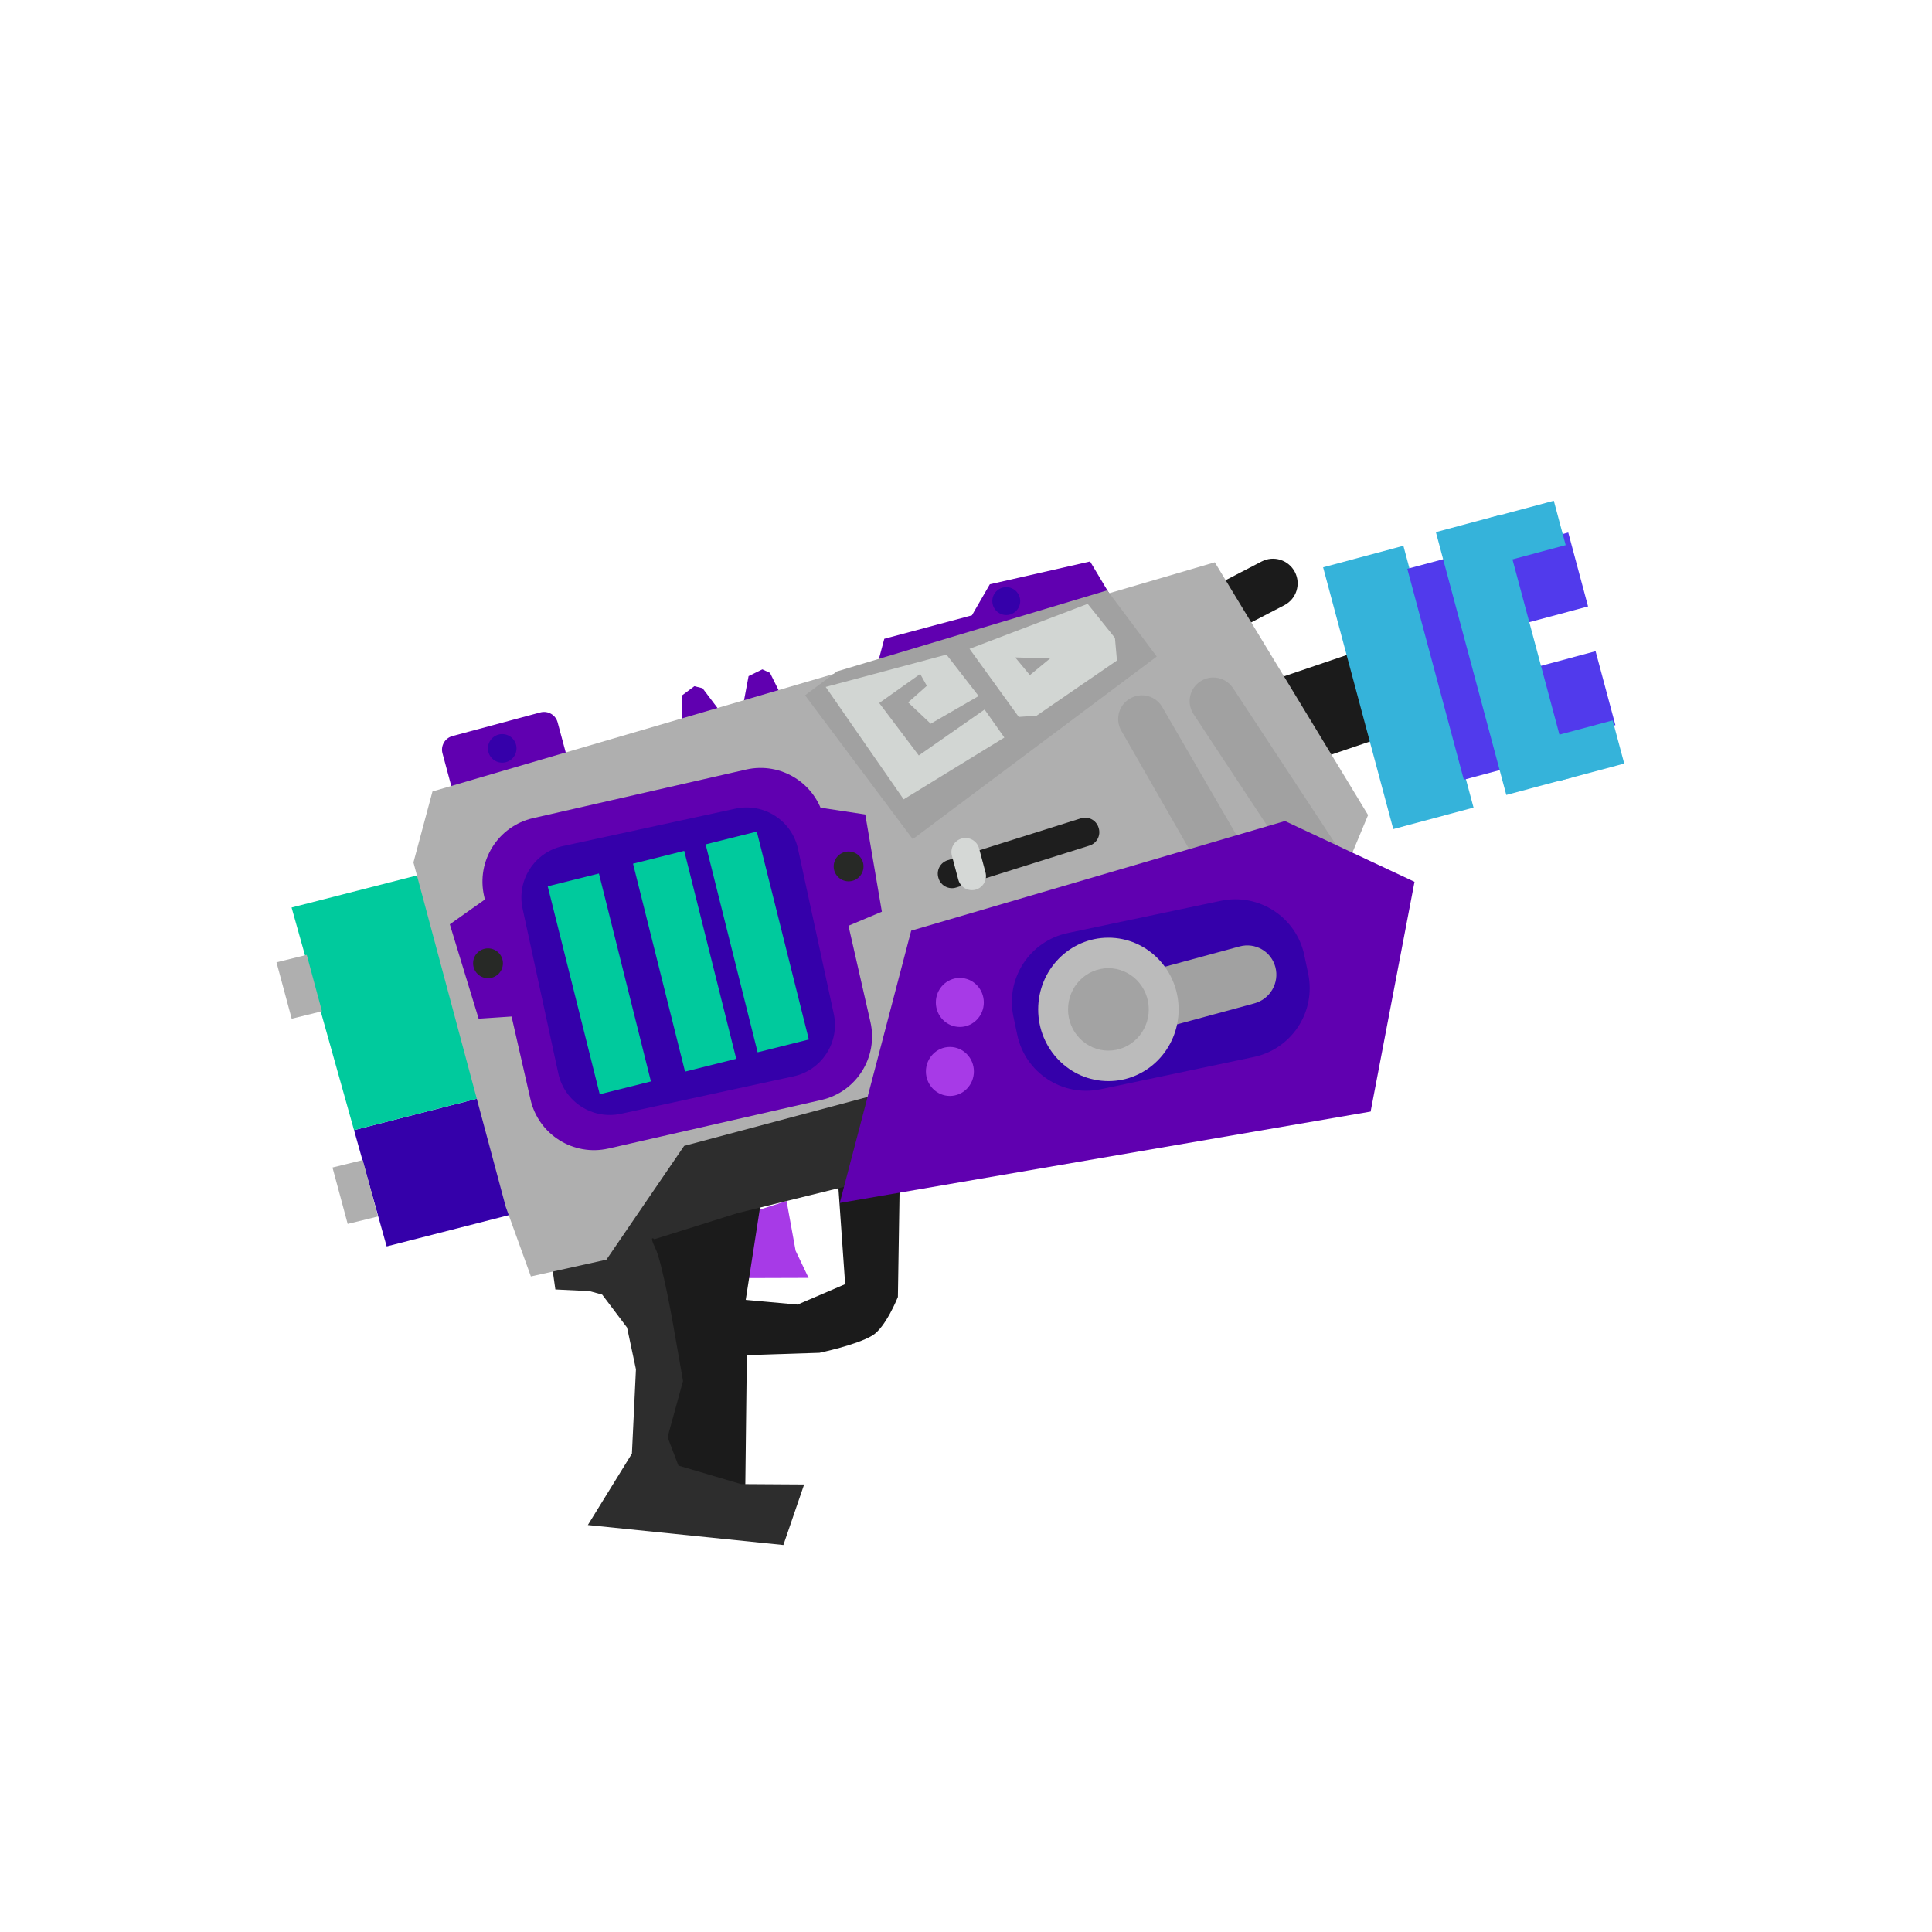
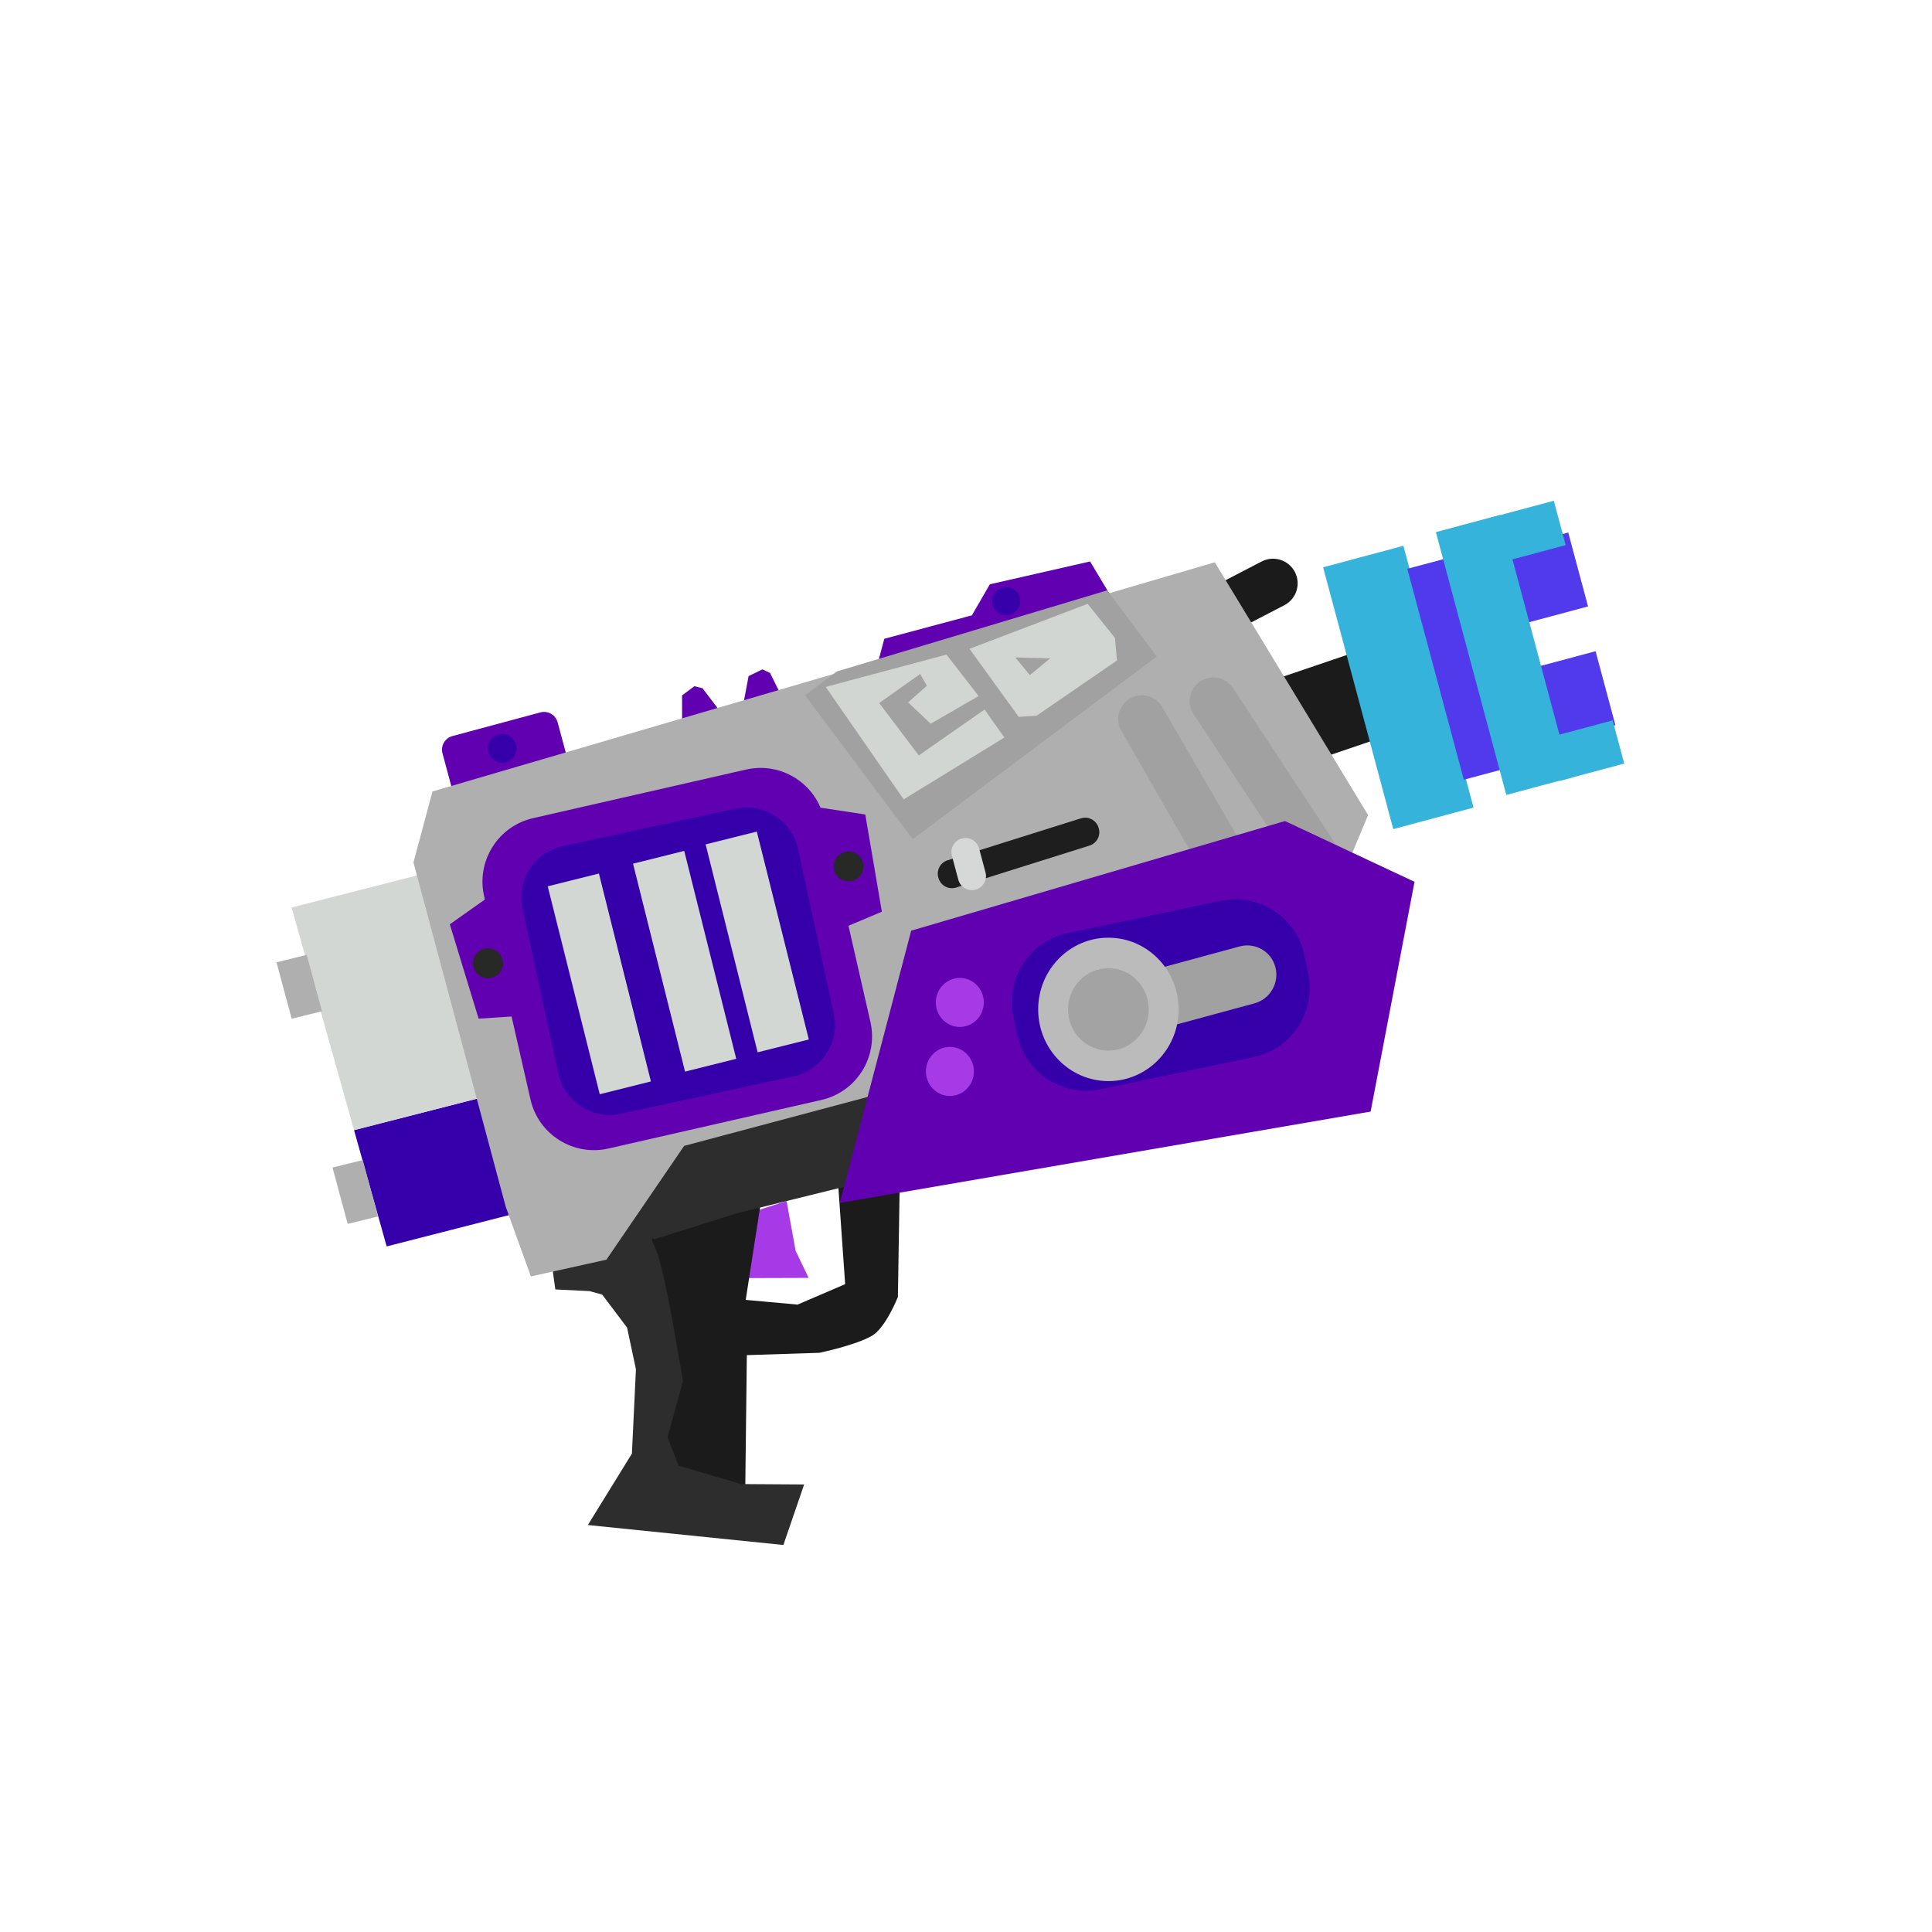
<svg xmlns="http://www.w3.org/2000/svg" xmlns:xlink="http://www.w3.org/1999/xlink" width="256" height="256" viewBox="0 0 67.733 67.733" version="1.1" id="svg5" xml:space="preserve">
  <defs id="defs2">
    <linearGradient id="linearGradient57280">
      <stop style="stop-color:#da9c35;stop-opacity:1;" offset="0" id="stop57278" />
    </linearGradient>
    <linearGradient id="linearGradient57274">
      <stop style="stop-color:#da9c35;stop-opacity:1;" offset="0" id="stop57272" />
    </linearGradient>
    <linearGradient id="linearGradient57268">
      <stop style="stop-color:#da9c35;stop-opacity:1;" offset="0" id="stop57266" />
    </linearGradient>
    <linearGradient id="linearGradient57262">
      <stop style="stop-color:#35b3da;stop-opacity:1;" offset="0" id="stop57260" />
    </linearGradient>
    <linearGradient id="linearGradient55804">
      <stop style="stop-color:#ec713a;stop-opacity:1;" offset="0" id="stop55802" />
    </linearGradient>
    <linearGradient id="linearGradient55072">
      <stop style="stop-color:#d46634;stop-opacity:1;" offset="0" id="stop55070" />
    </linearGradient>
    <linearGradient id="linearGradient47080">
      <stop style="stop-color:#513aec;stop-opacity:1;" offset="0" id="stop47078" />
    </linearGradient>
    <linearGradient id="linearGradient39088">
      <stop style="stop-color:#910032;stop-opacity:1;" offset="0" id="stop39086" />
    </linearGradient>
    <linearGradient id="linearGradient36904">
      <stop style="stop-color:#910032;stop-opacity:1;" offset="0" id="stop36902" />
    </linearGradient>
    <linearGradient id="linearGradient34720">
      <stop style="stop-color:#aa0041;stop-opacity:1;" offset="0" id="stop34718" />
    </linearGradient>
    <linearGradient id="linearGradient30353">
      <stop style="stop-color:#a80040;stop-opacity:1;" offset="0" id="stop30351" />
    </linearGradient>
    <linearGradient id="linearGradient28895">
      <stop style="stop-color:#a80040;stop-opacity:1;" offset="0" id="stop28893" />
    </linearGradient>
    <linearGradient id="linearGradient26711">
      <stop style="stop-color:#a80040;stop-opacity:1;" offset="0" id="stop26709" />
    </linearGradient>
    <linearGradient id="linearGradient21623">
      <stop style="stop-color:#6cedfe;stop-opacity:1;" offset="0" id="stop21621" />
    </linearGradient>
    <linearGradient id="linearGradient17477">
      <stop style="stop-color:#bea600;stop-opacity:1;" offset="0" id="stop17475" />
    </linearGradient>
    <linearGradient id="linearGradient16019">
      <stop style="stop-color:#bea600;stop-opacity:1;" offset="0" id="stop16017" />
    </linearGradient>
    <linearGradient id="linearGradient16013">
-       <stop style="stop-color:#00ca9d;stop-opacity:1;" offset="0" id="stop16011" />
+       <stop style="stop-color:#d2d7d3;stop-opacity:1;" offset="0" id="stop16011" />
    </linearGradient>
    <linearGradient id="linearGradient14555">
      <stop style="stop-color:#c5004a;stop-opacity:1;" offset="0" id="stop14553" />
    </linearGradient>
    <linearGradient id="linearGradient10915">
      <stop style="stop-color:#e41a5b;stop-opacity:1;" offset="0" id="stop10913" />
    </linearGradient>
    <linearGradient id="linearGradient9457">
      <stop style="stop-color:#3500aa;stop-opacity:1;" offset="0" id="stop9455" />
    </linearGradient>
    <linearGradient id="linearGradient6451">
      <stop style="stop-color:#dd195a;stop-opacity:1;" offset="0" id="stop6449" />
    </linearGradient>
    <linearGradient id="linearGradient6445">
      <stop style="stop-color:#dd195a;stop-opacity:1;" offset="0" id="stop6443" />
    </linearGradient>
    <linearGradient id="linearGradient6439">
      <stop style="stop-color:#a73ae7;stop-opacity:1;" offset="0" id="stop6437" />
    </linearGradient>
    <linearGradient id="linearGradient4916">
      <stop style="stop-color:#c5004a;stop-opacity:1;" offset="0" id="stop4914" />
    </linearGradient>
    <linearGradient id="linearGradient4910">
      <stop style="stop-color:#c5004a;stop-opacity:1;" offset="0" id="stop4908" />
    </linearGradient>
    <linearGradient id="linearGradient4904">
      <stop style="stop-color:#c5004a;stop-opacity:1;" offset="0" id="stop4902" />
    </linearGradient>
    <linearGradient id="linearGradient1985">
      <stop style="stop-color:#6000b0;stop-opacity:1;" offset="0" id="stop1983" />
    </linearGradient>
    <linearGradient xlink:href="#linearGradient1985" id="linearGradient1987" x1="29.441" y1="35.481" x2="49.591" y2="35.481" gradientUnits="userSpaceOnUse" />
    <linearGradient xlink:href="#linearGradient1985" id="linearGradient4906" x1="9.56" y1="38.06" x2="21.783" y2="38.06" gradientUnits="userSpaceOnUse" />
    <linearGradient xlink:href="#linearGradient1985" id="linearGradient4912" x1="28.73" y1="30.422" x2="30.917" y2="30.422" gradientUnits="userSpaceOnUse" />
    <linearGradient xlink:href="#linearGradient1985" id="linearGradient4918" x1="15.77" y1="33.591" x2="18.243" y2="33.591" gradientUnits="userSpaceOnUse" />
    <linearGradient xlink:href="#linearGradient6439" id="linearGradient6441" x1="25.98" y1="43.457" x2="28.348" y2="43.457" gradientUnits="userSpaceOnUse" />
    <linearGradient xlink:href="#linearGradient6439" id="linearGradient6447" x1="32.809" y1="35.144" x2="34.491" y2="35.144" gradientUnits="userSpaceOnUse" />
    <linearGradient xlink:href="#linearGradient6439" id="linearGradient6453" x1="32.461" y1="37.563" x2="34.143" y2="37.563" gradientUnits="userSpaceOnUse" />
    <linearGradient xlink:href="#linearGradient9457" id="linearGradient9459" x1="27.426" y1="42.518" x2="37.849" y2="42.518" gradientUnits="userSpaceOnUse" />
    <linearGradient xlink:href="#linearGradient9457" id="linearGradient10917" x1="11.153" y1="37.973" x2="21.033" y2="37.973" gradientUnits="userSpaceOnUse" />
    <linearGradient xlink:href="#linearGradient9457" id="linearGradient14557" x1="1.248" y1="43.589" x2="6.195" y2="43.589" gradientUnits="userSpaceOnUse" />
    <linearGradient xlink:href="#linearGradient16013" id="linearGradient16015" x1="1.248" y1="37.419" x2="5.983" y2="37.419" gradientUnits="userSpaceOnUse" />
    <linearGradient xlink:href="#linearGradient16013" id="linearGradient16021" x1="11.088" y1="38.561" x2="12.938" y2="38.561" gradientUnits="userSpaceOnUse" />
    <linearGradient xlink:href="#linearGradient16013" id="linearGradient17479" x1="14.182" y1="38.517" x2="16.033" y2="38.517" gradientUnits="userSpaceOnUse" />
    <linearGradient xlink:href="#linearGradient16013" id="linearGradient21625" x1="16.815" y1="38.478" x2="18.665" y2="38.478" gradientUnits="userSpaceOnUse" />
    <linearGradient xlink:href="#linearGradient1985" id="linearGradient26713" x1="26.082" y1="24.016" x2="27.394" y2="24.016" gradientUnits="userSpaceOnUse" />
    <linearGradient xlink:href="#linearGradient1985" id="linearGradient28897" x1="23.913" y1="24.657" x2="25.171" y2="24.657" gradientUnits="userSpaceOnUse" />
    <linearGradient xlink:href="#linearGradient1985" id="linearGradient30355" x1="8.122" y1="30.148" x2="12.302" y2="30.148" gradientUnits="userSpaceOnUse" />
    <linearGradient xlink:href="#linearGradient1985" id="linearGradient34722" x1="30.808" y1="21.402" x2="38.898" y2="21.402" gradientUnits="userSpaceOnUse" />
    <linearGradient xlink:href="#linearGradient9457" id="linearGradient36906" x1="34.79" y1="21.073" x2="35.767" y2="21.073" gradientUnits="userSpaceOnUse" />
    <linearGradient xlink:href="#linearGradient9457" id="linearGradient39090" x1="17.106" y1="26.237" x2="18.108" y2="26.237" gradientUnits="userSpaceOnUse" />
    <linearGradient xlink:href="#linearGradient47080" id="linearGradient47082" x1="50.237" y1="42.606" x2="52.177" y2="42.606" gradientUnits="userSpaceOnUse" />
    <linearGradient xlink:href="#linearGradient47080" id="linearGradient55074" x1="50.362" y1="39.077" x2="52.302" y2="39.077" gradientUnits="userSpaceOnUse" />
    <linearGradient xlink:href="#linearGradient47080" id="linearGradient55806" x1="47.524" y1="40.942" x2="48.786" y2="40.942" gradientUnits="userSpaceOnUse" />
    <linearGradient xlink:href="#linearGradient57262" id="linearGradient57264" x1="48.599" y1="40.907" x2="50.539" y2="40.907" gradientUnits="userSpaceOnUse" />
    <linearGradient xlink:href="#linearGradient57262" id="linearGradient57270" x1="50.196" y1="44.209" x2="52.136" y2="44.209" gradientUnits="userSpaceOnUse" />
    <linearGradient xlink:href="#linearGradient57262" id="linearGradient57276" x1="50.196" y1="37.636" x2="52.136" y2="37.636" gradientUnits="userSpaceOnUse" />
    <linearGradient xlink:href="#linearGradient57262" id="linearGradient57282" x1="45.178" y1="41.031" x2="47.586" y2="41.031" gradientUnits="userSpaceOnUse" />
  </defs>
  <g id="layer1">
    <rect style="fill:url(#linearGradient14557);fill-opacity:1.0;stroke:none;stroke-width:0.858;stroke-linecap:round;paint-order:stroke fill markers" id="rect146781" width="4.947" height="4.234" x="1.248" y="41.472" transform="matrix(0.968784,-0.2479064,0.2701404,0.9628209,0,0)" />
    <rect style="fill:url(#linearGradient16015);fill-opacity:1;stroke:none;stroke-width:0.858;stroke-linecap:round;paint-order:stroke fill markers" id="rect146783" width="4.734" height="8.106" x="1.248" y="33.366" transform="matrix(0.968784,-0.2479064,0.2701404,0.9628209,0,0)" />
    <rect style="fill:#afafaf;fill-opacity:1;stroke:none;stroke-width:0.858;stroke-linecap:round;paint-order:stroke fill markers" id="rect161515" width="1.093" height="2.048" x="0.582" y="35.084" ry="0" transform="matrix(0.9711041,-0.2386564,0.2601777,0.9655607,0,0)" />
    <rect style="fill:#afafaf;fill-opacity:1;stroke:none;stroke-width:0.858;stroke-linecap:round;paint-order:stroke fill markers" id="rect161517" width="1.093" height="2.048" x="0.606" y="42.541" ry="0" transform="matrix(0.9711041,-0.2386564,0.2601777,0.9655607,0,0)" />
    <rect style="fill:#1b1b1b;fill-opacity:1;stroke:none;stroke-width:0.719;stroke-linecap:round;paint-order:stroke fill markers" id="rect150187" width="4.009" height="1.727" x="27.047" y="37.847" ry="0.864" transform="rotate(-27.4287)" />
    <rect style="fill:#1b1b1b;fill-opacity:1;stroke:none;stroke-width:0.719;stroke-linecap:round;paint-order:stroke fill markers" id="rect150327" width="4.123" height="3.133" x="33.697" y="36.932" ry="0" transform="rotate(-18.76632)" />
    <rect style="fill:url(#linearGradient30355);fill-opacity:1.0;stroke:none;stroke-width:0.719;stroke-linecap:round;paint-order:stroke fill markers" id="rect151898" width="4.18" height="2.219" x="8.122" y="29.039" ry="0.494" transform="rotate(-15.05206)" />
    <circle style="fill:url(#linearGradient39090);fill-opacity:1.0;stroke:none;stroke-width:0.719;stroke-linecap:round;paint-order:stroke fill markers" id="path152435" cx="17.607" cy="26.237" r="0.501" />
    <path style="fill:url(#linearGradient6441);fill-opacity:1;stroke:none;stroke-width:0.34px;stroke-linecap:butt;stroke-linejoin:miter;stroke-opacity:1" d="m 26.267,42.527 1.309,-0.422 0.317,1.744 0.455,0.952 -2.225,0.007 -0.143,-2.243 z" id="path153792" />
    <path style="fill:#1b1b1b;fill-opacity:1;stroke:none;stroke-width:0.321px;stroke-linecap:butt;stroke-linejoin:miter;stroke-opacity:1" d="m 22.846,51.698 0.812,-3.811 -1.461,-5.052 4.455,-0.544 -0.508,3.281 1.818,0.165 1.668,-0.716 -0.27,-3.845 2.195,-0.514 -0.076,4.807 c 0,0 -0.424,1.069 -0.896,1.353 -0.557,0.335 -1.855,0.605 -1.855,0.605 l -2.545,0.082 -0.063,5.361 z" id="path153713" />
    <path style="display:inline;fill:#2d2d2d;fill-opacity:1;stroke:none;stroke-width:0.326px;stroke-linecap:butt;stroke-linejoin:miter;stroke-opacity:1" d="m 32.14,33.011 -1.629,5.274 -7.02,1.649 -2.379,4.076 -1.734,0.545 0.092,0.651 1.202,0.059 0.44,0.122 0.872,1.156 0.311,1.462 -0.141,2.956 -1.545,2.504 6.855,0.7 0.728,-2.122 -2.214,-0.014 -2.193,-0.648 -0.381,-0.996 0.542,-1.971 -0.35,-1.993 c 0,0 -0.379,-2.167 -0.622,-2.663 -0.242,-0.496 -0.032,-0.313 -0.032,-0.313 l 2.913,-0.915 7.849,-1.935 2.104,-8.635 z" id="path159460" />
    <path style="fill:url(#linearGradient28897);fill-opacity:1.0;stroke:none;stroke-width:0.286px;stroke-linecap:butt;stroke-linejoin:miter;stroke-opacity:1" d="m 23.914,25.257 -0.002,-0.877 0.431,-0.323 0.287,0.071 0.541,0.715 z" id="path152696" />
    <path style="fill:url(#linearGradient26713);fill-opacity:1.0;stroke:none;stroke-width:0.286px;stroke-linecap:butt;stroke-linejoin:miter;stroke-opacity:1" d="m 26.082,24.565 0.162,-0.861 0.483,-0.237 0.268,0.123 0.398,0.804 z" id="path152905" />
    <path style="display:inline;fill:#afafaf;fill-opacity:1;stroke:none;stroke-width:0.286px;stroke-linecap:butt;stroke-linejoin:miter;stroke-opacity:1" d="m 17.731,42.311 -3.236,-12.075 0.667,-2.488 27.427,-8.035 5.374,8.862 -0.666,1.596 -2.028,-0.885 -13.099,3.61 -1.426,5.474 -6.759,1.803 -2.725,3.989 -2.648,0.588 z" id="path136908" />
    <path id="rect136962" style="fill:#a1a1a1;fill-opacity:1;stroke-width:0.719;stroke-linecap:round;paint-order:stroke fill markers" d="m 40.014,24.376 c -0.147,0.003 -0.294,0.046 -0.428,0.131 -0.388,0.247 -0.501,0.758 -0.254,1.146 l 2.623,4.578 1.751,-0.338 -2.975,-5.132 C 40.57,24.506 40.294,24.369 40.014,24.376 Z" />
    <path id="path137709" style="fill:#a1a1a1;fill-opacity:1;stroke-width:0.719;stroke-linecap:round;paint-order:stroke fill markers" d="m 42.52,23.751 c -0.147,0.003 -0.294,0.046 -0.428,0.131 -0.388,0.247 -0.501,0.758 -0.254,1.146 l 3.308,5.013 1.751,-0.338 -3.66,-5.566 c -0.162,-0.254 -0.438,-0.391 -0.718,-0.385 z" />
    <rect style="fill:url(#linearGradient4906);fill-opacity:1.0;stroke-width:1.082;stroke-linecap:round;paint-order:stroke fill markers" id="rect138668" width="12.223" height="11.88" x="9.56" y="32.121" ry="2.283" transform="rotate(-12.85011)" />
    <rect style="fill:url(#linearGradient10917);fill-opacity:1.0;stroke-width:0.874;stroke-linecap:round;paint-order:stroke fill markers" id="rect137711" width="9.88" height="9.603" x="11.153" y="33.171" ry="1.845" transform="rotate(-12.2367)" />
    <rect style="fill:url(#linearGradient16021);fill-opacity:1.0;stroke-width:0.874;stroke-linecap:round;paint-order:stroke fill markers" id="rect138524" width="1.85" height="7.514" x="11.088" y="34.804" ry="0" transform="rotate(-14.04392)" />
    <rect style="fill:url(#linearGradient17479);fill-opacity:1.0;stroke-width:0.874;stroke-linecap:round;paint-order:stroke fill markers" id="rect138664" width="1.85" height="7.514" x="14.182" y="34.76" ry="0" transform="rotate(-14.04392)" />
    <rect style="fill:url(#linearGradient21625);fill-opacity:1.0;stroke-width:0.874;stroke-linecap:round;paint-order:stroke fill markers" id="rect138666" width="1.85" height="7.514" x="16.815" y="34.721" ry="0" transform="rotate(-14.04392)" />
    <path style="fill:url(#linearGradient4918);fill-opacity:1.0;stroke:none;stroke-width:0.348px;stroke-linecap:butt;stroke-linejoin:miter;stroke-opacity:1" d="m 17.095,31.468 -1.325,0.937 1.01,3.308 1.464,-0.098 z" id="path145323" />
    <circle style="fill:#272926;fill-opacity:1;stroke:none;stroke-width:0.874;stroke-linecap:round;paint-order:stroke fill markers" id="path145377" cx="17.109" cy="33.771" r="0.523" />
    <path style="fill:url(#linearGradient4912);fill-opacity:1.0;stroke:none;stroke-width:0.348px;stroke-linecap:butt;stroke-linejoin:miter;stroke-opacity:1" d="m 28.73,28.311 1.605,0.243 0.582,3.409 -1.352,0.569 z" id="path146698" />
    <circle style="fill:#272926;fill-opacity:1;stroke:none;stroke-width:0.874;stroke-linecap:round;paint-order:stroke fill markers" id="circle146700" cx="-12.955" cy="40.496" r="0.523" transform="matrix(-0.8936508,0.448763,0.448763,0.8936508,0,0)" />
    <g id="g172136" transform="matrix(1.209508,0,0,1.209508,-18.00954,-9.315797)">
      <rect style="fill:url(#linearGradient47082);fill-opacity:1;stroke:none;stroke-width:0.665;stroke-linecap:round;paint-order:stroke fill markers" id="rect147432" width="1.94" height="2.218" x="50.237" y="41.496" transform="rotate(-15)" />
      <rect style="fill:url(#linearGradient57282);fill-opacity:1.0;stroke:none;stroke-width:0.665;stroke-linecap:round;paint-order:stroke fill markers" id="rect147004" width="2.409" height="7.856" x="45.178" y="37.103" transform="rotate(-15)" />
      <rect style="fill:url(#linearGradient55806);fill-opacity:1.0;stroke:none;stroke-width:0.665;stroke-linecap:round;paint-order:stroke fill markers" id="rect147213" width="1.262" height="6.329" x="47.524" y="37.777" transform="rotate(-15)" />
      <rect style="fill:url(#linearGradient55074);fill-opacity:1.0;stroke:none;stroke-width:0.665;stroke-linecap:round;paint-order:stroke fill markers" id="rect147223" width="1.94" height="2.218" x="50.362" y="37.968" transform="rotate(-15)" />
      <rect style="fill:url(#linearGradient57264);fill-opacity:1;stroke:none;stroke-width:0.665;stroke-linecap:round;paint-order:stroke fill markers" id="rect147217" width="1.94" height="7.887" x="48.599" y="36.964" transform="rotate(-15)" />
      <rect style="fill:url(#linearGradient57270);fill-opacity:1.0;stroke:none;stroke-width:0.665;stroke-linecap:round;paint-order:stroke fill markers" id="rect147219" width="1.94" height="1.296" x="50.196" y="43.561" transform="rotate(-15)" />
      <rect style="fill:url(#linearGradient57276);fill-opacity:1.0;stroke:none;stroke-width:0.665;stroke-linecap:round;paint-order:stroke fill markers" id="rect147221" width="1.94" height="1.331" x="50.196" y="36.97" transform="rotate(-15)" />
    </g>
    <rect style="fill:#1e1e1e;fill-opacity:1;stroke:none;stroke-width:0.719;stroke-linecap:round;paint-order:stroke fill markers" id="rect150433" width="5.884" height="1.002" x="22.146" y="38.74" ry="0.492" transform="rotate(-17.46485)" />
    <rect style="fill:#d5d8d6;fill-opacity:1;stroke:none;stroke-width:0.719;stroke-linecap:round;paint-order:stroke fill markers" id="rect151108" width="0.987" height="1.858" x="24.47" y="37.122" ry="0.494" transform="rotate(-15)" />
    <path style="fill:url(#linearGradient34722);fill-opacity:1.0;stroke:none;stroke-width:0.316px;stroke-linecap:butt;stroke-linejoin:miter;stroke-opacity:1" d="m 38.898,20.823 -0.681,-1.139 -3.515,0.8 -0.628,1.088 -3.072,0.823 -0.194,0.725 z" id="path152907" />
    <path id="rect150381" style="fill:#a1a1a1;fill-opacity:1;stroke:none;stroke-width:0.795;stroke-linecap:round;paint-order:stroke fill markers" d="m 38.817,20.696 -9.475,2.843 -1.118,0.837 3.776,5.044 8.554,-6.403 z" />
    <path style="fill:#d2d6d3;fill-opacity:1;stroke:none;stroke-width:0.316px;stroke-linecap:butt;stroke-linejoin:miter;stroke-opacity:1" d="m 32.629,25.372 1.68,-0.97 -1.127,-1.453 -4.234,1.134 2.733,3.941 3.53,-2.167 -0.693,-0.982 -2.307,1.61 -1.387,-1.838 1.437,-1.019 0.232,0.416 -0.655,0.581 z" id="path141426" />
    <path id="path141428" style="fill:#d2d6d3;fill-opacity:1;stroke:none;stroke-width:0.316px;stroke-linecap:butt;stroke-linejoin:miter;stroke-opacity:1" d="m 38.132,21.17 -4.142,1.577 1.726,2.387 0.625,-0.043 2.818,-1.935 -0.071,-0.792 z m -2.54,1.878 1.225,0.034 -0.711,0.586 z" />
    <circle style="fill:url(#linearGradient36906);fill-opacity:1.0;stroke:none;stroke-width:0.702;stroke-linecap:round;paint-order:stroke fill markers" id="circle153047" cx="35.278" cy="21.073" r="0.489" />
    <path style="display:inline;fill:url(#linearGradient1987);fill-opacity:1;stroke:none;stroke-width:0.317px;stroke-linecap:butt;stroke-linejoin:miter;stroke-opacity:1" d="m 31.945,32.628 -2.504,9.546 18.611,-3.204 1.539,-8.055 -4.542,-2.13 z" id="path138975" />
    <rect style="fill:url(#linearGradient9459);fill-opacity:1;stroke:none;stroke-width:0.395;stroke-linecap:round;stroke-dasharray:none;stroke-opacity:0.999;paint-order:stroke fill markers" id="rect171319" width="10.423" height="5.596" x="27.426" y="39.72" ry="2.469" transform="rotate(-11.8864)" />
    <rect style="fill:#a1a1a1;fill-opacity:1;stroke:none;stroke-width:0.796;stroke-linecap:round;paint-order:stroke fill markers" id="rect150064" width="5.222" height="2.062" x="29.51" y="43.408" ry="1.031" transform="matrix(0.9650854,-0.2619356,0.2519134,0.9677498,0,0)" />
    <ellipse style="fill:url(#linearGradient6447);fill-opacity:1.0;stroke-width:0.796;stroke-linecap:round;paint-order:stroke fill markers" id="path139029" cx="33.65" cy="35.144" rx="0.841" ry="0.859" />
    <ellipse style="fill:url(#linearGradient6453);fill-opacity:1.0;stroke-width:0.796;stroke-linecap:round;paint-order:stroke fill markers" id="circle140273" cx="33.302" cy="37.563" rx="0.841" ry="0.859" />
    <ellipse style="fill:#bbbbbb;fill-opacity:1;stroke:none;stroke-width:0.796;stroke-linecap:round;paint-order:stroke fill markers" id="path149030" cx="38.859" cy="35.388" rx="2.462" ry="2.514" />
    <ellipse style="fill:#a3a3a3;fill-opacity:1;stroke:none;stroke-width:0.457;stroke-linecap:round;paint-order:stroke fill markers" id="circle149929" cx="38.859" cy="35.388" rx="1.415" ry="1.445" />
  </g>
</svg>
